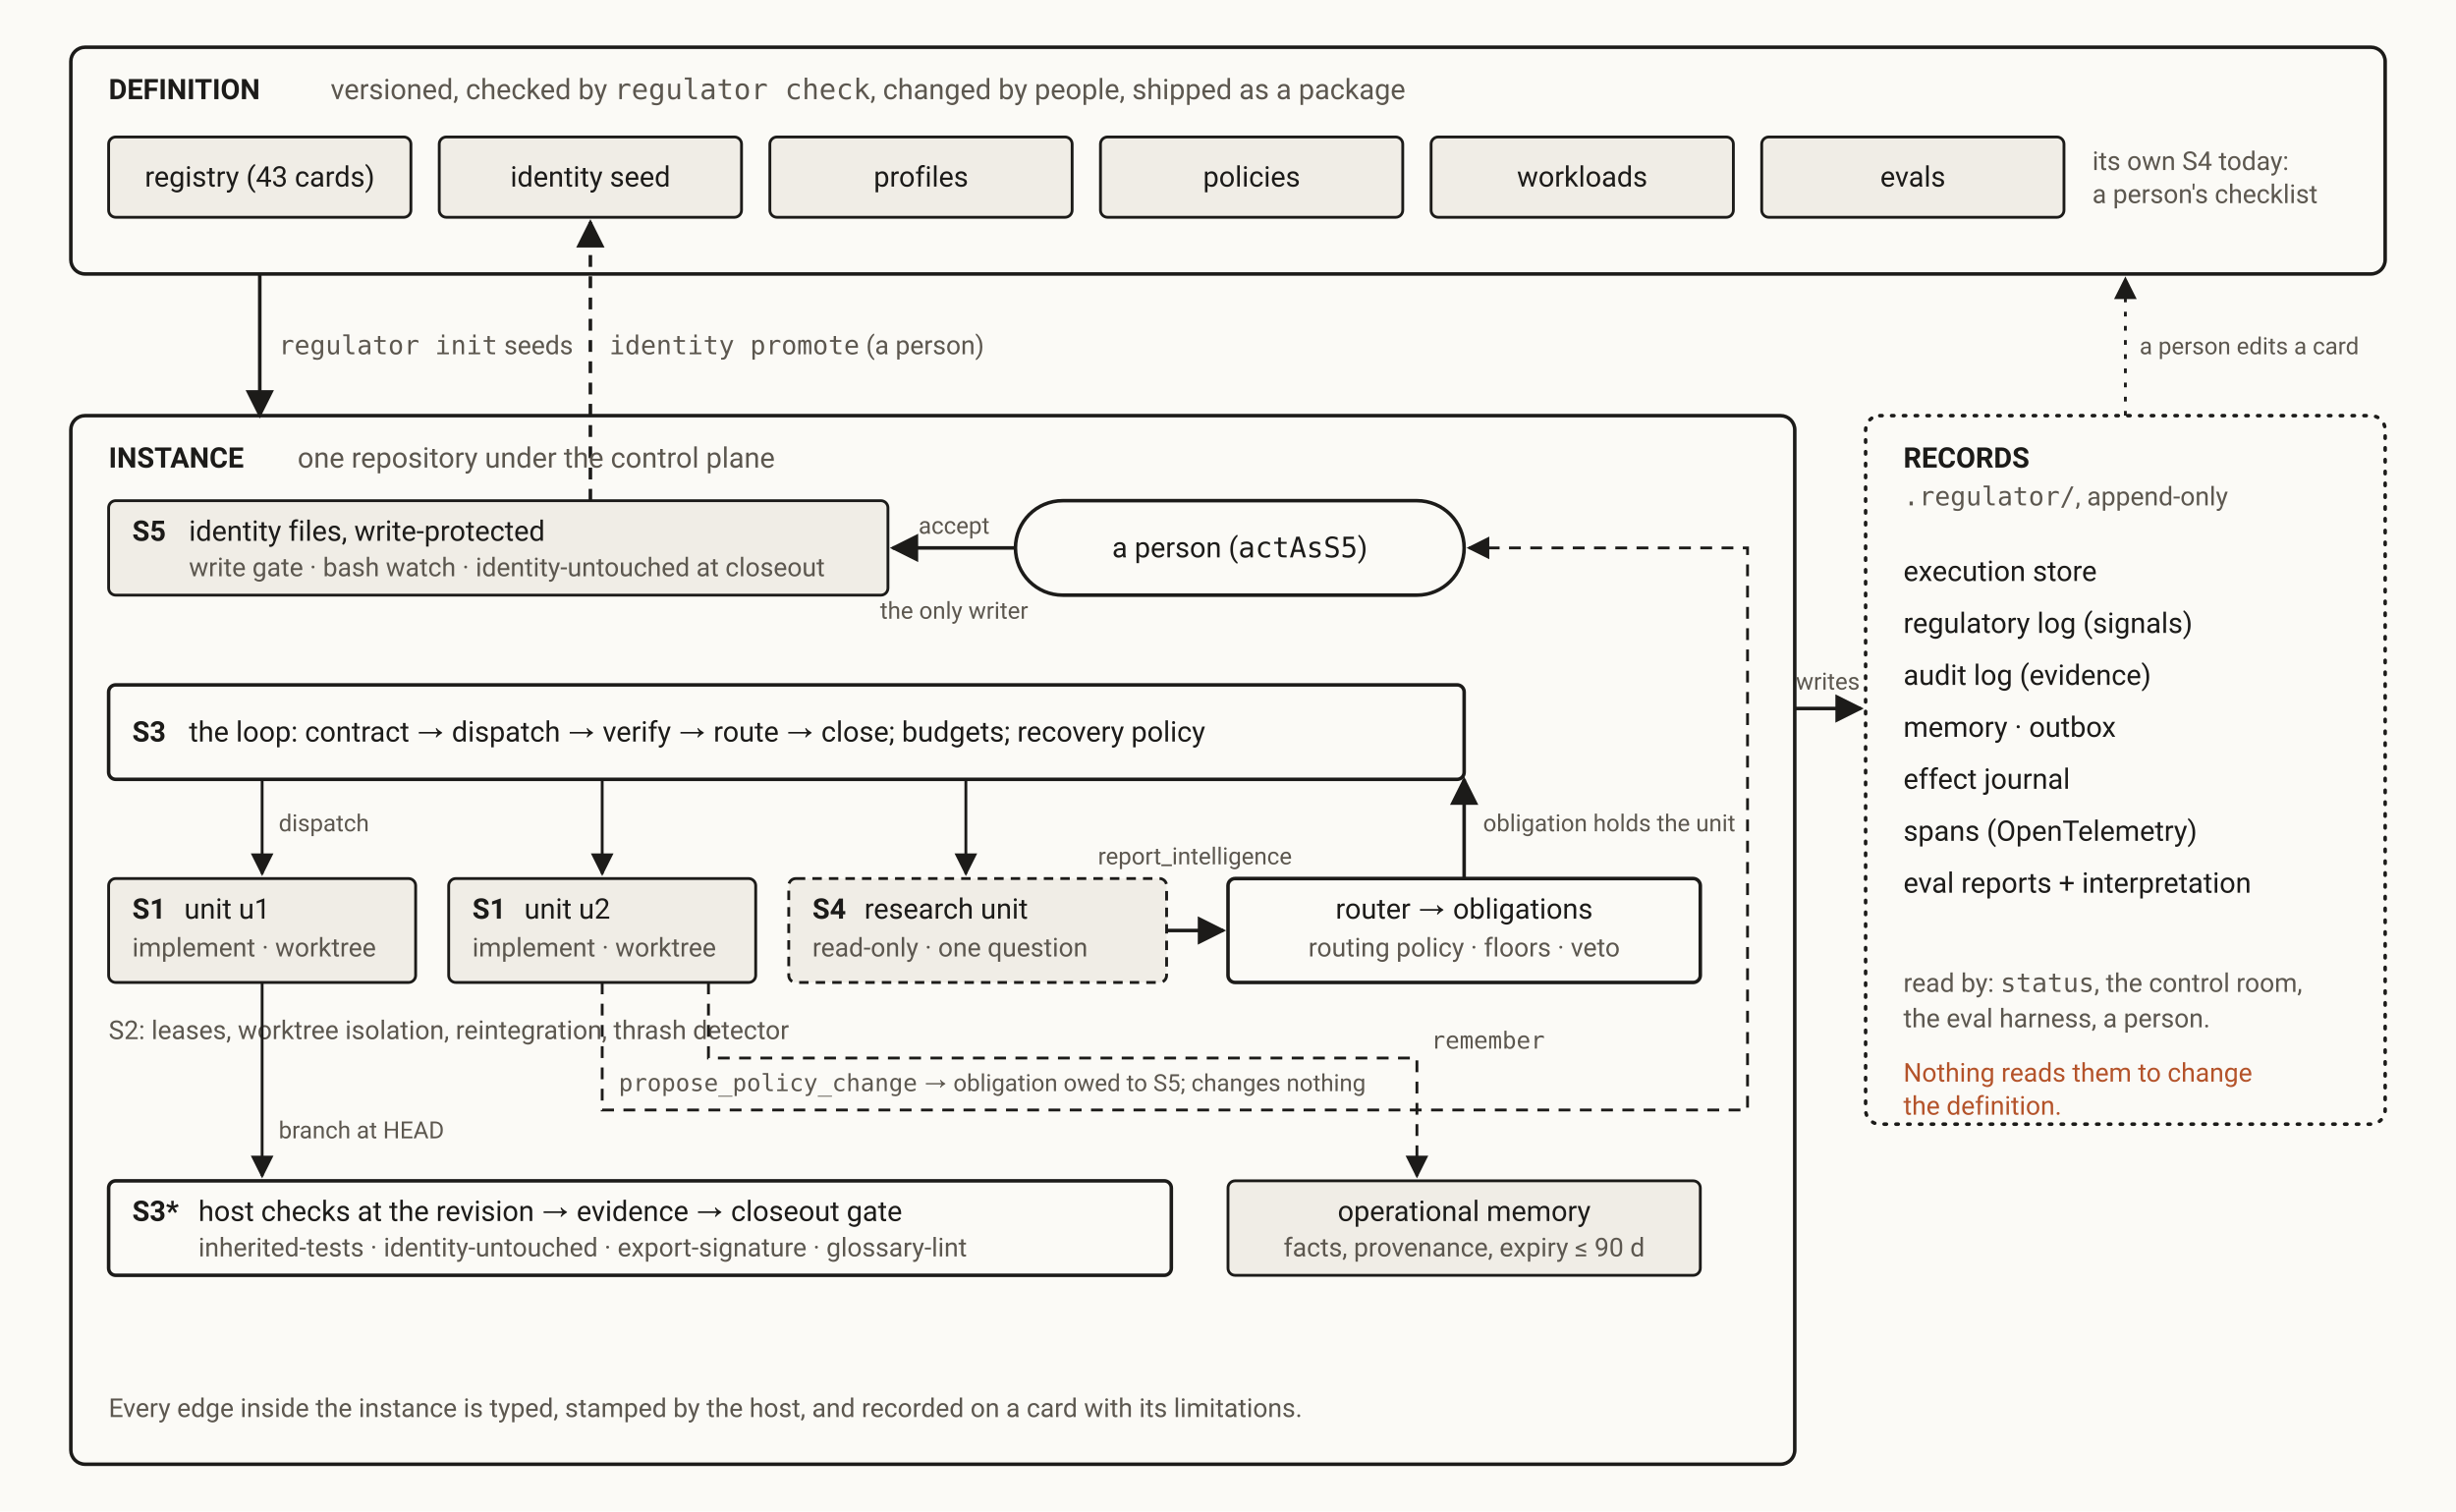
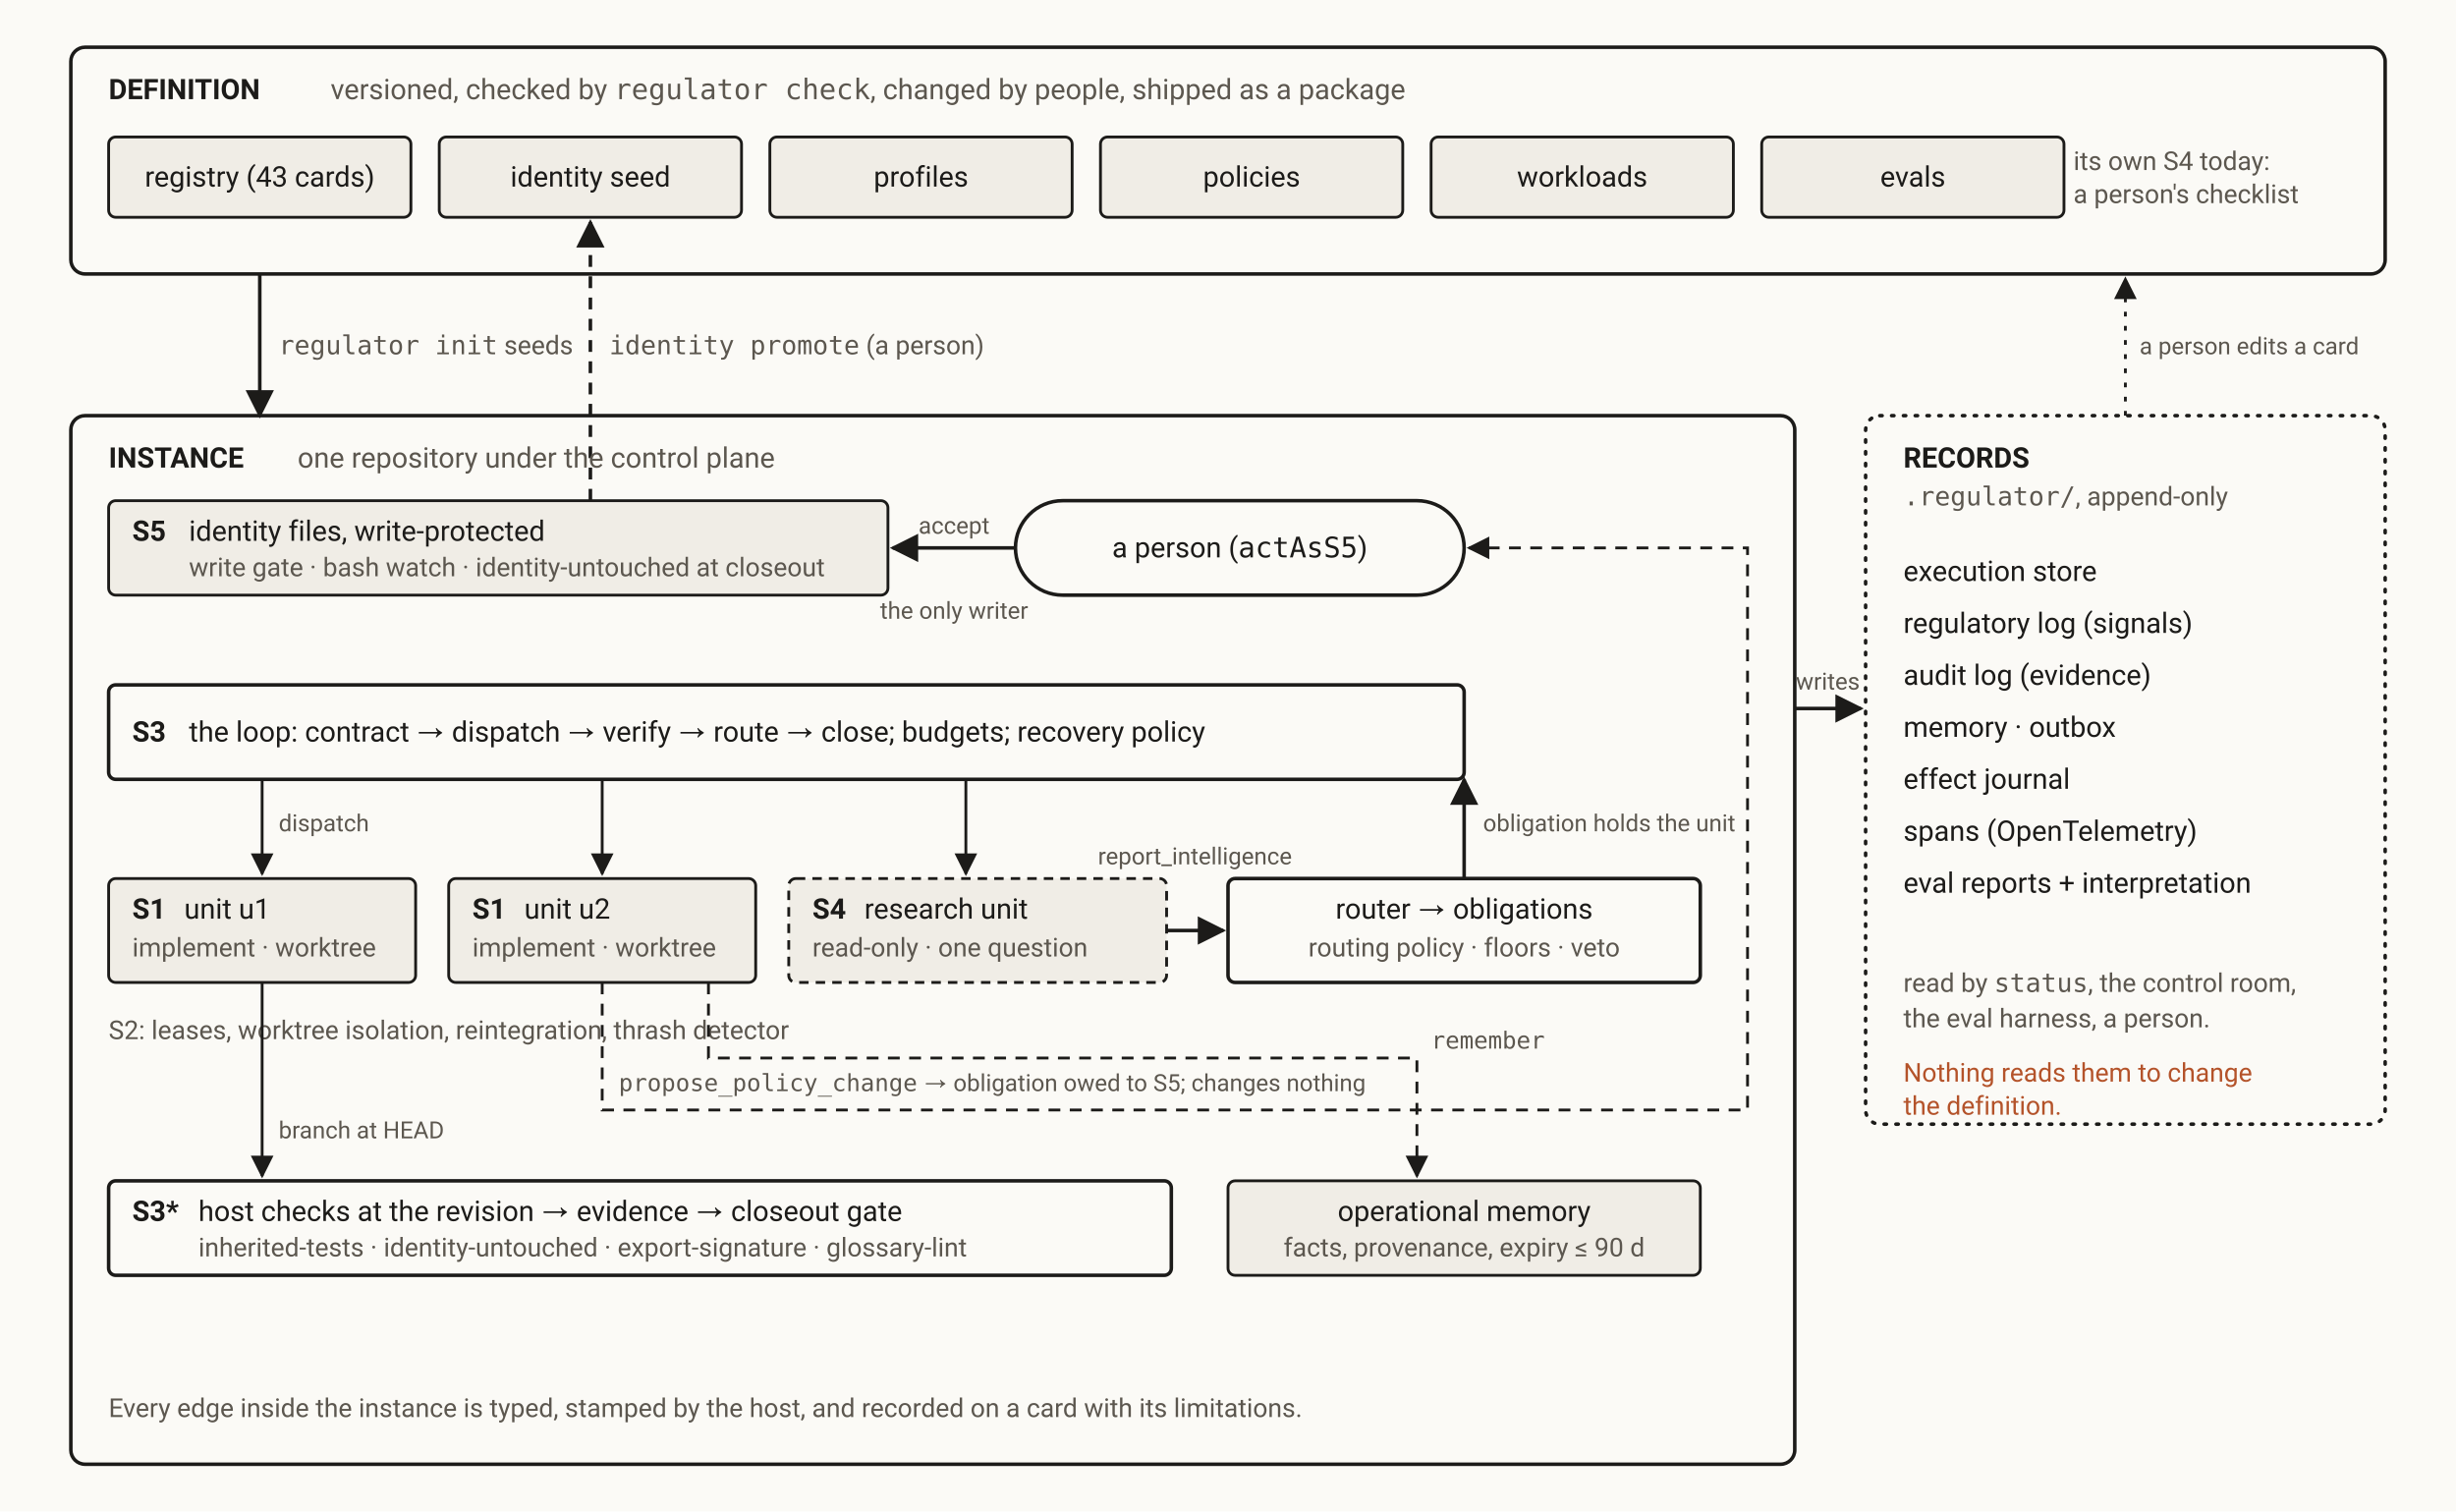
<svg xmlns="http://www.w3.org/2000/svg" width="1040" height="640" color="#1c1b19" font-family="ui-sans-serif,system-ui,-apple-system,'Segoe UI',Roboto,Helvetica,Arial,sans-serif" viewBox="0 0 1040 640" role="img" aria-labelledby="title">
  <rect fill="#fbfaf6" x="0" y="0" width="1040" height="640" />
  <defs>
    <marker id="before-arrow" viewBox="0 0 10 10" refX="9" refY="5" markerWidth="8" markerHeight="8" orient="auto-start-reverse">
      <path d="M0 0L10 5L0 10z" fill="currentColor" />
    </marker>
  </defs>
  <g font-size="12" fill="currentColor" stroke="currentColor">
    <rect x="30" y="20" width="980" height="96" rx="6" fill="none" stroke-width="1.5" />
    <text x="46" y="42" font-weight="600" stroke="none">DEFINITION</text>
    <text x="140" y="42" stroke="none" fill="#5c574f">versioned, checked by <tspan font-family="ui-monospace,SFMono-Regular,Menlo,Consolas,monospace">regulator check</tspan>, changed by people, shipped as a package</text>
    <g stroke-width="1.2">
      <rect x="46" y="58" width="128" height="34" rx="3" fill="#f0ede6" />
      <rect x="186" y="58" width="128" height="34" rx="3" fill="#f0ede6" />
      <rect x="326" y="58" width="128" height="34" rx="3" fill="#f0ede6" />
      <rect x="466" y="58" width="128" height="34" rx="3" fill="#f0ede6" />
      <rect x="606" y="58" width="128" height="34" rx="3" fill="#f0ede6" />
      <rect x="746" y="58" width="128" height="34" rx="3" fill="#f0ede6" />
    </g>
    <g stroke="none" text-anchor="middle">
      <text x="110" y="79">registry (43 cards)</text>
      <text x="250" y="79">identity seed</text>
      <text x="390" y="79">profiles</text>
      <text x="530" y="79">policies</text>
      <text x="670" y="79">workloads</text>
      <text x="810" y="79">evals</text>
    </g>
-     <text x="886" y="72" stroke="none" font-size="11" fill="#5c574f">its own S4 today:</text>
-     <text x="886" y="86" stroke="none" font-size="11" fill="#5c574f">a person's checklist</text>
+     <text x="878" y="72" stroke="none" font-size="11" fill="#5c574f">its own S4 today:</text>
+     <text x="878" y="86" stroke="none" font-size="11" fill="#5c574f">a person's checklist</text>
    <line x1="110" y1="116" x2="110" y2="176" stroke-width="1.5" marker-end="url(#before-arrow)" />
    <text x="118" y="150" stroke="none" font-size="11" fill="#5c574f">
      <tspan font-family="ui-monospace,SFMono-Regular,Menlo,Consolas,monospace">regulator init</tspan> seeds</text>
    <line x1="250" y1="212" x2="250" y2="94" stroke-width="1.5" stroke-dasharray="5 4" marker-end="url(#before-arrow)" />
    <text x="258" y="150" stroke="none" font-size="11" fill="#5c574f">
      <tspan font-family="ui-monospace,SFMono-Regular,Menlo,Consolas,monospace">identity promote</tspan> (a person)</text>
    <rect x="30" y="176" width="730" height="444" rx="6" fill="none" stroke-width="1.5" />
    <text x="46" y="198" font-weight="600" stroke="none">INSTANCE</text>
    <text x="126" y="198" stroke="none" fill="#5c574f">one repository under the control plane</text>
    <rect x="46" y="212" width="330" height="40" rx="3" fill="#f0ede6" stroke-width="1.2" />
    <text x="56" y="229" stroke="none" font-weight="600">S5</text>
    <text x="80" y="229" stroke="none">identity files, write-protected</text>
    <text x="80" y="244" stroke="none" font-size="11" fill="#5c574f">write gate · bash watch · identity-untouched at closeout</text>
    <rect x="430" y="212" width="190" height="40" rx="20" fill="none" stroke-width="1.5" />
    <text x="525" y="236" stroke="none" text-anchor="middle">a person (<tspan font-family="ui-monospace,SFMono-Regular,Menlo,Consolas,monospace">actAsS5</tspan>)</text>
    <line x1="430" y1="232" x2="378" y2="232" stroke-width="1.5" marker-end="url(#before-arrow)" />
    <text x="404" y="226" stroke="none" font-size="10" text-anchor="middle" fill="#5c574f">accept</text>
    <text x="404" y="262" stroke="none" font-size="10" text-anchor="middle" fill="#5c574f">the only writer</text>
    <rect x="46" y="290" width="574" height="40" rx="3" fill="none" stroke-width="1.5" />
    <text x="56" y="314" stroke="none" font-weight="600">S3</text>
    <text x="80" y="314" stroke="none">the loop: contract → dispatch → verify → route → close; budgets; recovery policy</text>
    <g stroke-width="1.2">
      <rect x="46" y="372" width="130" height="44" rx="3" fill="#f0ede6" />
      <rect x="190" y="372" width="130" height="44" rx="3" fill="#f0ede6" />
      <rect x="334" y="372" width="160" height="44" rx="3" fill="#f0ede6" stroke-dasharray="4 3" />
    </g>
    <g stroke="none">
      <text x="56" y="389" font-weight="600">S1</text>
      <text x="78" y="389">unit u1</text>
      <text x="56" y="405" font-size="11" fill="#5c574f">implement · worktree</text>
      <text x="200" y="389" font-weight="600">S1</text>
      <text x="222" y="389">unit u2</text>
      <text x="200" y="405" font-size="11" fill="#5c574f">implement · worktree</text>
      <text x="344" y="389" font-weight="600">S4</text>
      <text x="366" y="389">research unit</text>
      <text x="344" y="405" font-size="11" fill="#5c574f">read-only · one question</text>
    </g>
    <text x="46" y="440" stroke="none" font-size="11" fill="#5c574f">S2: leases, worktree isolation, reintegration, thrash detector</text>
    <line x1="111" y1="330" x2="111" y2="370" stroke-width="1.2" marker-end="url(#before-arrow)" />
    <line x1="255" y1="330" x2="255" y2="370" stroke-width="1.2" marker-end="url(#before-arrow)" />
    <line x1="409" y1="330" x2="409" y2="370" stroke-width="1.2" marker-end="url(#before-arrow)" />
    <text x="118" y="352" stroke="none" font-size="10" fill="#5c574f">dispatch</text>
    <rect x="520" y="372" width="200" height="44" rx="3" fill="none" stroke-width="1.5" />
    <text x="620" y="389" stroke="none" text-anchor="middle">router → obligations</text>
    <text x="620" y="405" stroke="none" text-anchor="middle" font-size="11" fill="#5c574f">routing policy · floors · veto</text>
    <line x1="494" y1="394" x2="518" y2="394" stroke-width="1.5" marker-end="url(#before-arrow)" />
    <text x="506" y="366" stroke="none" font-size="10" text-anchor="middle" fill="#5c574f">report_intelligence</text>
    <path d="M 620 372 L 620 330" stroke-width="1.5" marker-end="url(#before-arrow)" />
    <text x="628" y="352" stroke="none" font-size="10" fill="#5c574f">obligation holds the unit</text>
    <path d="M 255 416 L 255 470 L 740 470 L 740 232 L 622 232" stroke-width="1.2" stroke-dasharray="5 4" fill="none" marker-end="url(#before-arrow)" />
    <text x="262" y="462" stroke="none" font-size="10" fill="#5c574f">
      <tspan font-family="ui-monospace,SFMono-Regular,Menlo,Consolas,monospace">propose_policy_change</tspan> → obligation owed to S5; changes nothing</text>
    <rect x="46" y="500" width="450" height="40" rx="3" fill="none" stroke-width="1.5" />
    <text x="56" y="517" stroke="none" font-weight="600">S3*</text>
    <text x="84" y="517" stroke="none">host checks at the revision → evidence → closeout gate</text>
    <text x="84" y="532" stroke="none" font-size="11" fill="#5c574f">inherited-tests · identity-untouched · export-signature · glossary-lint</text>
    <line x1="111" y1="416" x2="111" y2="498" stroke-width="1.2" marker-end="url(#before-arrow)" />
    <text x="118" y="482" stroke="none" font-size="10" fill="#5c574f">branch at HEAD</text>
    <rect x="520" y="500" width="200" height="40" rx="3" fill="#f0ede6" stroke-width="1.2" />
    <text x="620" y="517" stroke="none" text-anchor="middle">operational memory</text>
    <text x="620" y="532" stroke="none" text-anchor="middle" font-size="11" fill="#5c574f">facts, provenance, expiry ≤ 90 d</text>
    <path d="M 300 416 L 300 448 L 600 448 L 600 498" stroke-width="1.2" stroke-dasharray="5 4" fill="none" marker-end="url(#before-arrow)" />
    <text x="606" y="444" stroke="none" font-size="10" fill="#5c574f">
      <tspan font-family="ui-monospace,SFMono-Regular,Menlo,Consolas,monospace">remember</tspan>
    </text>
    <text x="46" y="600" stroke="none" font-size="11" fill="#5c574f">Every edge inside the instance is typed, stamped by the host, and recorded on a card with its limitations.</text>
    <rect x="790" y="176" width="220" height="300" rx="6" fill="none" stroke-width="1.5" stroke-dasharray="1 4" stroke-linecap="round" />
    <text x="806" y="198" font-weight="600" stroke="none">RECORDS</text>
    <text x="806" y="214" stroke="none" font-size="11" fill="#5c574f">
      <tspan font-family="ui-monospace,SFMono-Regular,Menlo,Consolas,monospace">.regulator/</tspan>, append-only</text>
    <g stroke="none" font-size="12">
      <text x="806" y="246">execution store</text>
      <text x="806" y="268">regulatory log (signals)</text>
      <text x="806" y="290">audit log (evidence)</text>
      <text x="806" y="312">memory · outbox</text>
      <text x="806" y="334">effect journal</text>
      <text x="806" y="356">spans (OpenTelemetry)</text>
      <text x="806" y="378">eval reports + interpretation</text>
    </g>
    <line x1="760" y1="300" x2="788" y2="300" stroke-width="1.5" marker-end="url(#before-arrow)" />
    <text x="774" y="292" stroke="none" font-size="10" text-anchor="middle" fill="#5c574f">writes</text>
-     <text x="806" y="420" stroke="none" font-size="11" fill="#5c574f">read by: <tspan font-family="ui-monospace,SFMono-Regular,Menlo,Consolas,monospace">status</tspan>, the control room,</text>
+     <text x="806" y="420" stroke="none" font-size="11" fill="#5c574f">read by <tspan font-family="ui-monospace,SFMono-Regular,Menlo,Consolas,monospace">status</tspan>, the control room,</text>
    <text x="806" y="435" stroke="none" font-size="11" fill="#5c574f">the eval harness, a person.</text>
    <text x="806" y="458" stroke="none" font-size="11" fill="#b4532a">Nothing reads them to change</text>
    <text x="806" y="472" stroke="none" font-size="11" fill="#b4532a">the definition.</text>
    <path d="M 900 176 L 900 118" stroke-width="1.2" stroke-dasharray="2 4" marker-end="url(#before-arrow)" />
    <text x="906" y="150" stroke="none" font-size="10" fill="#5c574f">a person edits a card</text>
  </g>
</svg>
